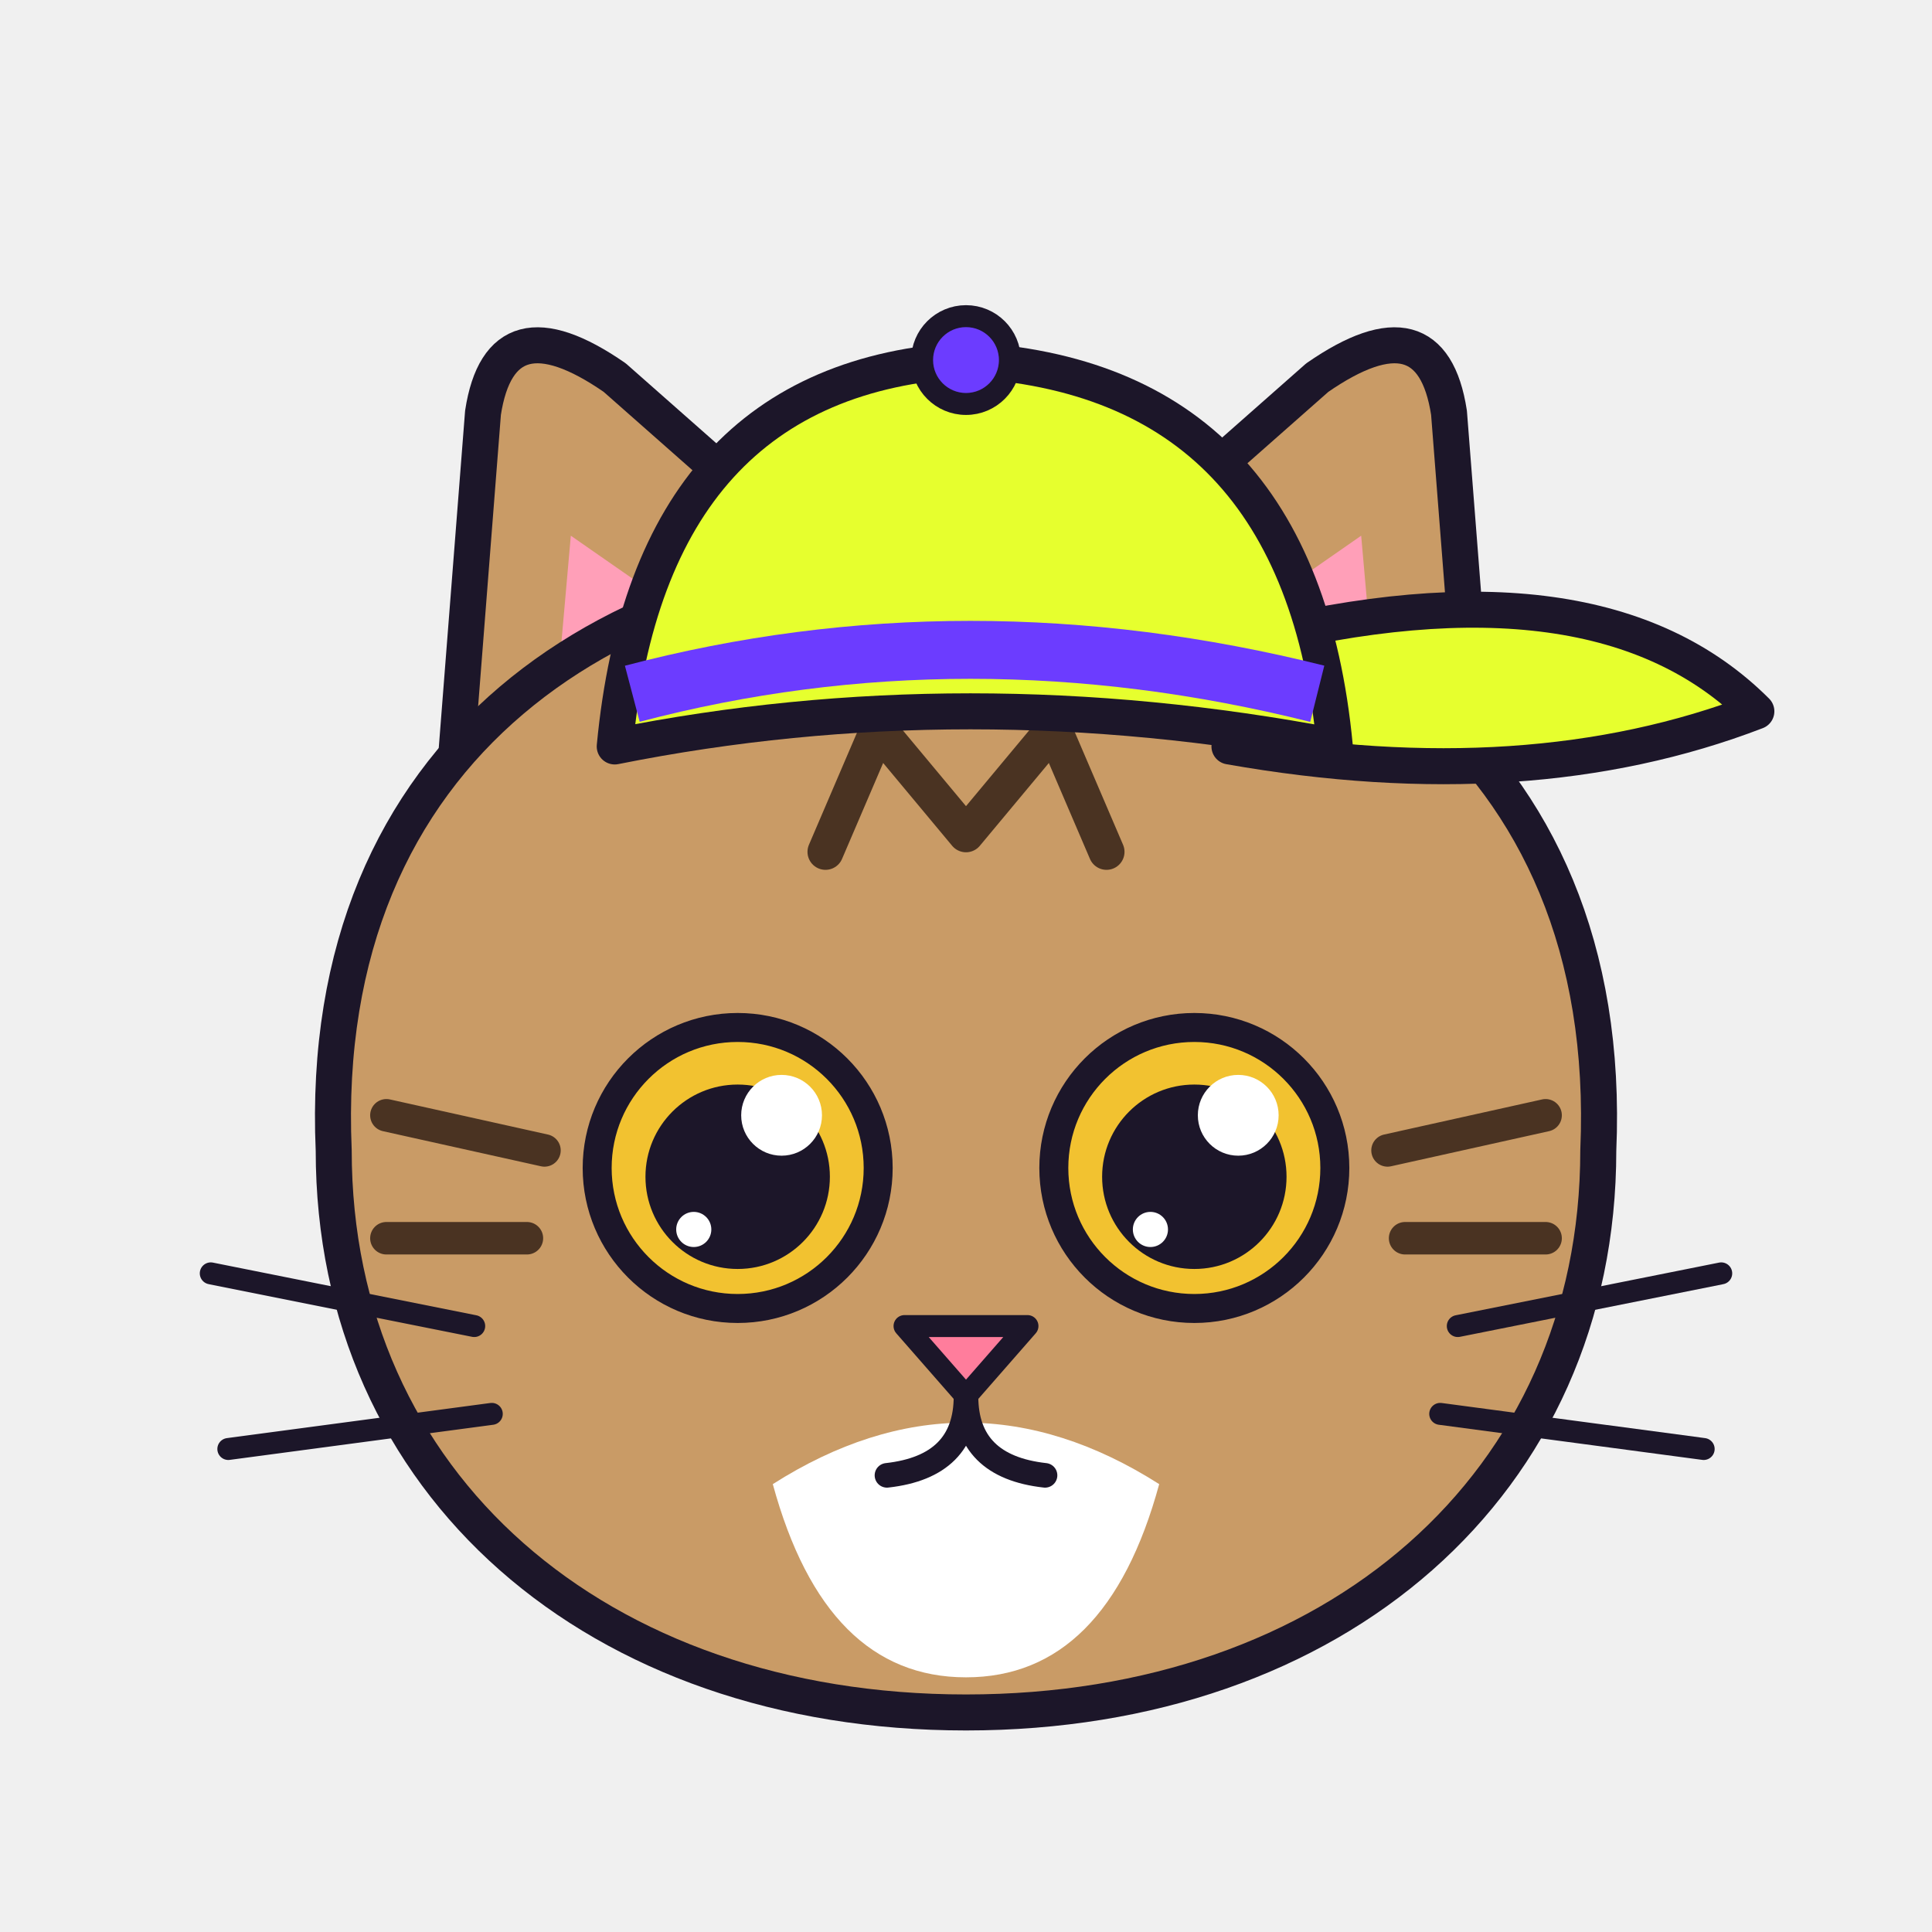
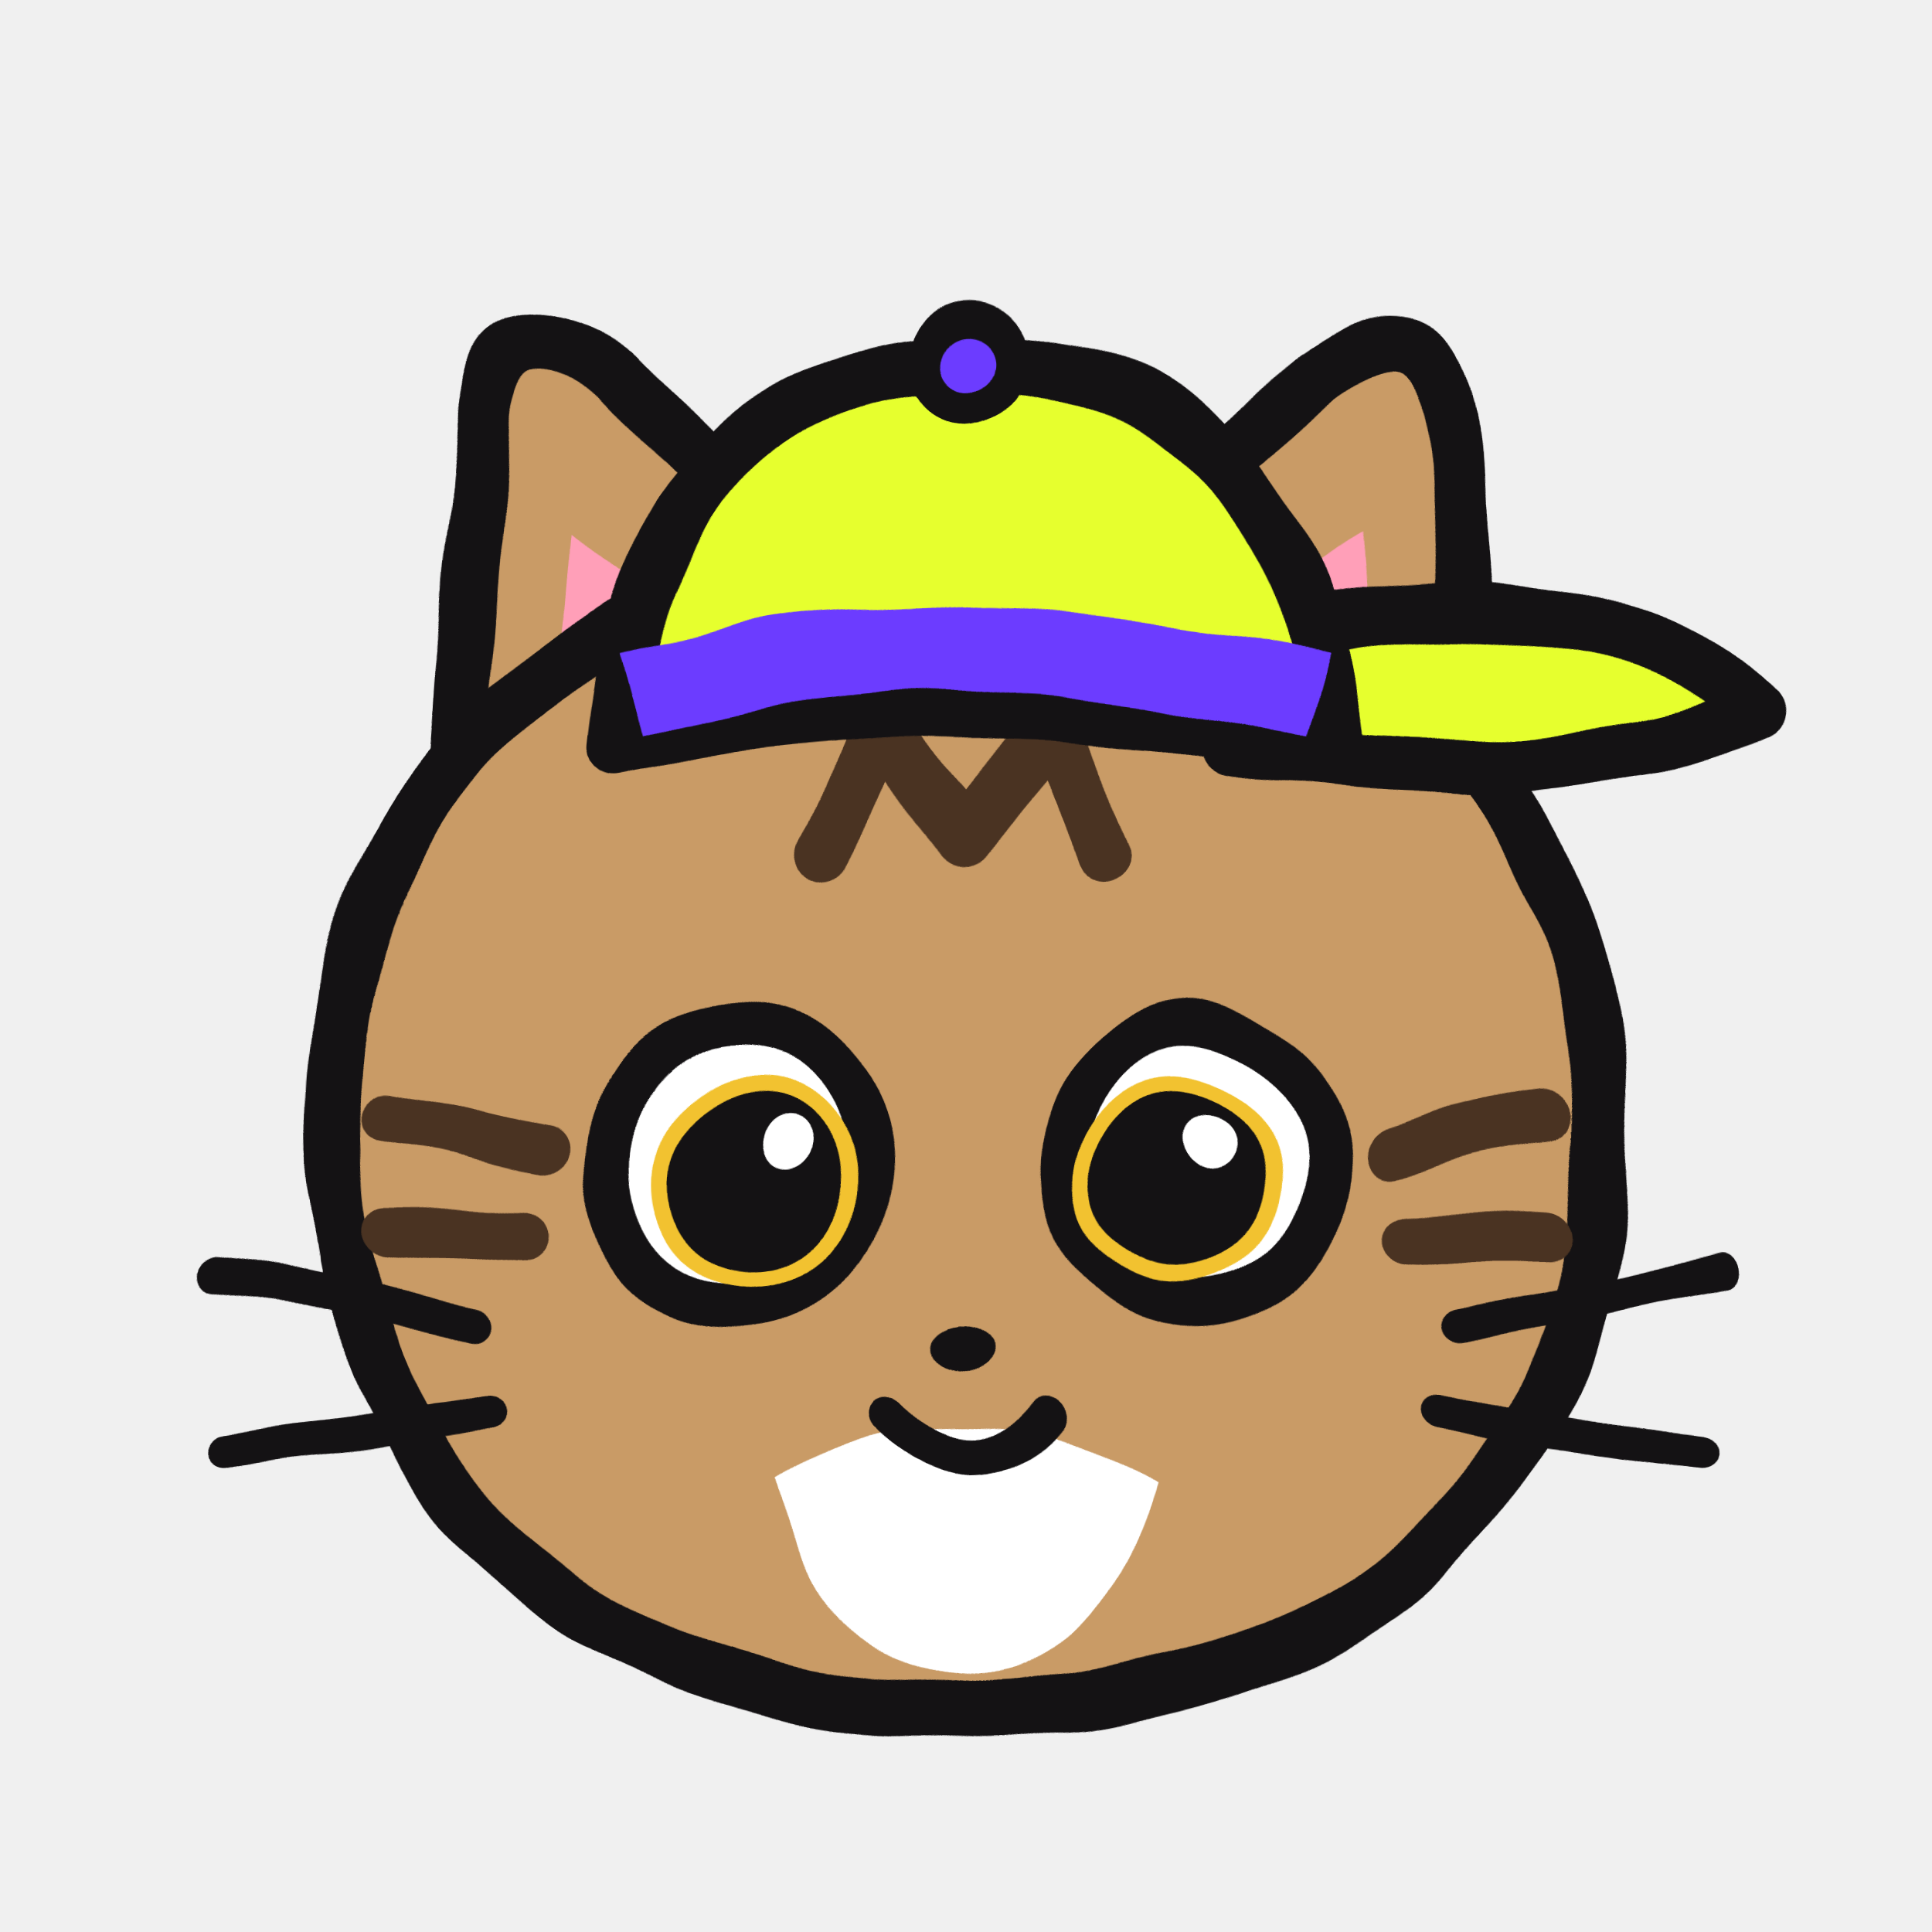
<svg xmlns="http://www.w3.org/2000/svg" width="64" height="64" viewBox="-10 -16 220 206" aria-hidden="true" style="overflow:visible">
-   <g class="cface">
-     <path class="ear-l" d="M40 88 L45 24 Q47 11 60 20 L94 50 Z" fill="#c99b66" stroke="#1c1629" stroke-width="4.1" stroke-linejoin="round" />
-     <path class="ear-r" d="M160 88 L155 24 Q153 11 140 20 L106 50 Z" fill="#c99b66" stroke="#1c1629" stroke-width="4.1" stroke-linejoin="round" />
-     <path d="M52 72 L55 38 L78 54 Z M148 72 L145 38 L122 54 Z" fill="#ff9fb8" />
-     <path d="M28 108 C26 62 60 40 100 40 C140 40 174 62 172 108 C172 146 142 172 100 172 C58 172 28 146 28 108 Z" fill="#c99b66" stroke="#1c1629" stroke-width="4.1" stroke-linejoin="round" />
-     <path d="M84 74 L90 60 L100 72 L110 60 L116 74" fill="none" stroke="#4a3322" stroke-width="4.1" stroke-linecap="round" stroke-linejoin="round" />
-     <g fill="none" stroke="#4a3322" stroke-width="3.7" stroke-linecap="round">
-       <path d="M34 104 L52 108 M34 118 L50 118 M166 104 L148 108 M166 118 L150 118" />
-       <path d="M100 46 V58 M88 48 L90 58 M112 48 L110 58" />
+   <defs>
+     <filter id="nkr" x="-10%" y="-10%" width="120%" height="120%">
+       <feTurbulence type="fractalNoise" baseFrequency="0.045" numOctaves="2" seed="7" result="n" />
+       <feDisplacementMap in="SourceGraphic" in2="n" scale="3.2" xChannelSelector="R" yChannelSelector="G" />
+     </filter>
+   </defs>
+   <g filter="url(#nkr)">
+     <g class="cface">
+       <path class="ear-l" d="M40 88 L45 24 Q47 11 60 20 L94 50 Z" fill="#c99b66" stroke="#141214" stroke-width="6.3" stroke-linejoin="round" />
+       <path class="ear-r" d="M160 88 L155 24 Q153 11 140 20 L106 50 Z" fill="#c99b66" stroke="#141214" stroke-width="6.3" stroke-linejoin="round" />
+       <path d="M52 72 L55 38 L78 54 Z M148 72 L145 38 L122 54 Z" fill="#ff9fb8" />
+       <path d="M28 108 C26 62 60 40 100 40 C140 40 174 62 172 108 C172 146 142 172 100 172 C58 172 28 146 28 108 Z" fill="#c99b66" stroke="#141214" stroke-width="6.3" stroke-linejoin="round" />
+       <path d="M84 74 L90 60 L100 72 L110 60 L116 74" fill="none" stroke="#4a3322" stroke-width="6.3" stroke-linecap="round" stroke-linejoin="round" />
+       <g fill="none" stroke="#4a3322" stroke-width="5.6" stroke-linecap="round">
+         <path d="M34 104 L52 108 M34 118 L50 118 M166 104 L148 108 M166 118 L150 118" />
+         <path d="M100 46 V58 M88 48 L90 58 M112 48 L110 58" />
+       </g>
+       <path d="M78 146 Q100 132 122 146 Q116 168 100 168 Q84 168 78 146 Z" fill="#ffffff" />
+       <g class="boss-cap">
+         <path d="M132 50 Q172 40 190 58 Q164 68 130 62 Z" fill="#e6ff2e" stroke="#141214" stroke-width="6.3" stroke-linejoin="round" />
+         <path d="M60 62 Q64 20 100 18 Q138 20 142 62 Q100 54 60 62 Z" fill="#e6ff2e" stroke="#141214" stroke-width="6.3" stroke-linejoin="round" />
+         <path d="M62 56 Q100 46 140 56" fill="none" stroke="#6c3cff" stroke-width="10" />
+         <circle cx="100" cy="18" r="5" fill="#6c3cff" stroke="#141214" stroke-width="3.8" />
+       </g>
+       <g class="eyes">
+         <ellipse cx="74" cy="110" rx="15" ry="16" fill="#fff" stroke="#141214" stroke-width="5" />
+         <circle cx="76" cy="112" r="11" fill="#141214" stroke="#f2c230" stroke-width="1.8" />
+         <circle cx="79.5" cy="107.5" r="3" fill="#fff" />
+         <ellipse cx="126" cy="110" rx="15" ry="16" fill="#fff" stroke="#141214" stroke-width="5" />
+         <circle cx="124" cy="112" r="11" fill="#141214" stroke="#f2c230" stroke-width="1.8" />
+         <circle cx="127.5" cy="107.5" r="3" fill="#fff" />
+       </g>
+       <ellipse cx="100" cy="130" rx="3.6" ry="2.6" fill="#141214" />
+       <path d="M91 138 Q100 147 109 138" fill="none" stroke="#141214" stroke-width="4.3" stroke-linecap="round" />
+       <path d="M44 128 L14 122 M46 138 L16 142 M156 128 L186 122 M154 138 L184 142" stroke="#141214" stroke-width="3.8" stroke-linecap="round" />
    </g>
-     <path d="M78 146 Q100 132 122 146 Q116 168 100 168 Q84 168 78 146 Z" fill="#ffffff" />
-     <g class="boss-cap">
-       <path d="M132 50 Q172 40 190 58 Q164 68 130 62 Z" fill="#e6ff2e" stroke="#1c1629" stroke-width="4.1" stroke-linejoin="round" />
-       <path d="M60 62 Q64 20 100 18 Q138 20 142 62 Q100 54 60 62 Z" fill="#e6ff2e" stroke="#1c1629" stroke-width="4.1" stroke-linejoin="round" />
-       <path d="M62 56 Q100 46 140 56" fill="none" stroke="#6c3cff" stroke-width="6.6" />
-       <circle cx="100" cy="18" r="5" fill="#6c3cff" stroke="#1c1629" stroke-width="2.5" />
-     </g>
-     <g class="eyes">
-       <circle cx="74" cy="110" r="16" fill="#f2c230" stroke="#1c1629" stroke-width="3.3" />
-       <circle cx="74" cy="111" r="10.5" fill="#1c1629" />
-       <circle cx="79" cy="104" r="4.6" fill="#fff" />
-       <circle cx="69" cy="117" r="2" fill="#fff" />
-       <circle cx="126" cy="110" r="16" fill="#f2c230" stroke="#1c1629" stroke-width="3.3" />
-       <circle cx="126" cy="111" r="10.5" fill="#1c1629" />
-       <circle cx="131" cy="104" r="4.6" fill="#fff" />
-       <circle cx="121" cy="117" r="2" fill="#fff" />
-     </g>
-     <path d="M93 128 L107 128 L100 136 Z" fill="#ff7d9c" stroke="#1c1629" stroke-width="2.5" stroke-linejoin="round" />
-     <path d="M100 136 Q100 144 91 145 M100 136 Q100 144 109 145" fill="none" stroke="#1c1629" stroke-width="2.8" stroke-linecap="round" />
-     <path d="M44 128 L14 122 M46 138 L16 142 M156 128 L186 122 M154 138 L184 142" stroke="#1c1629" stroke-width="2.5" stroke-linecap="round" />
  </g>
</svg>
